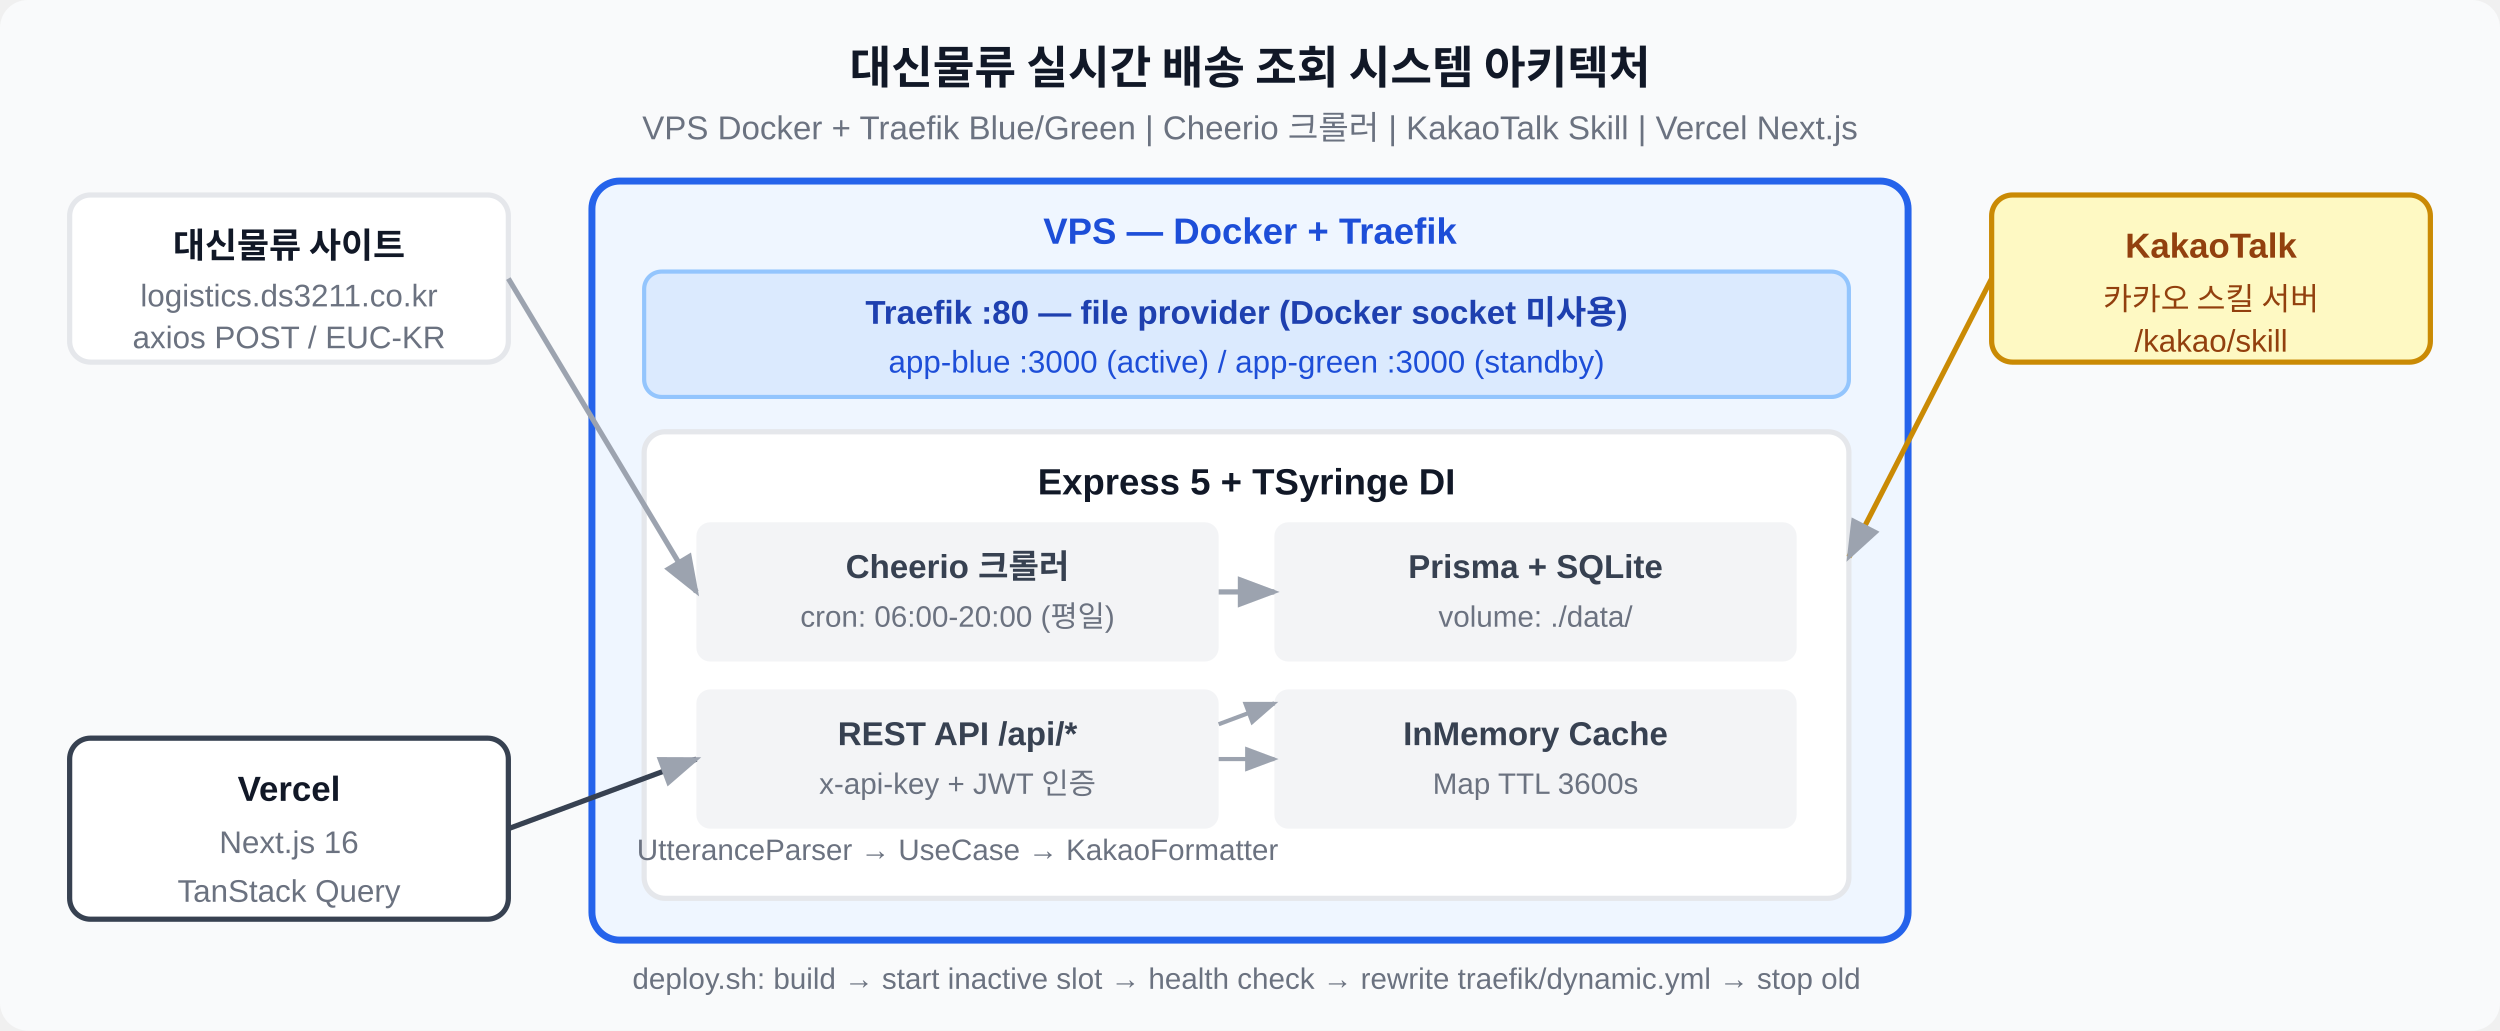
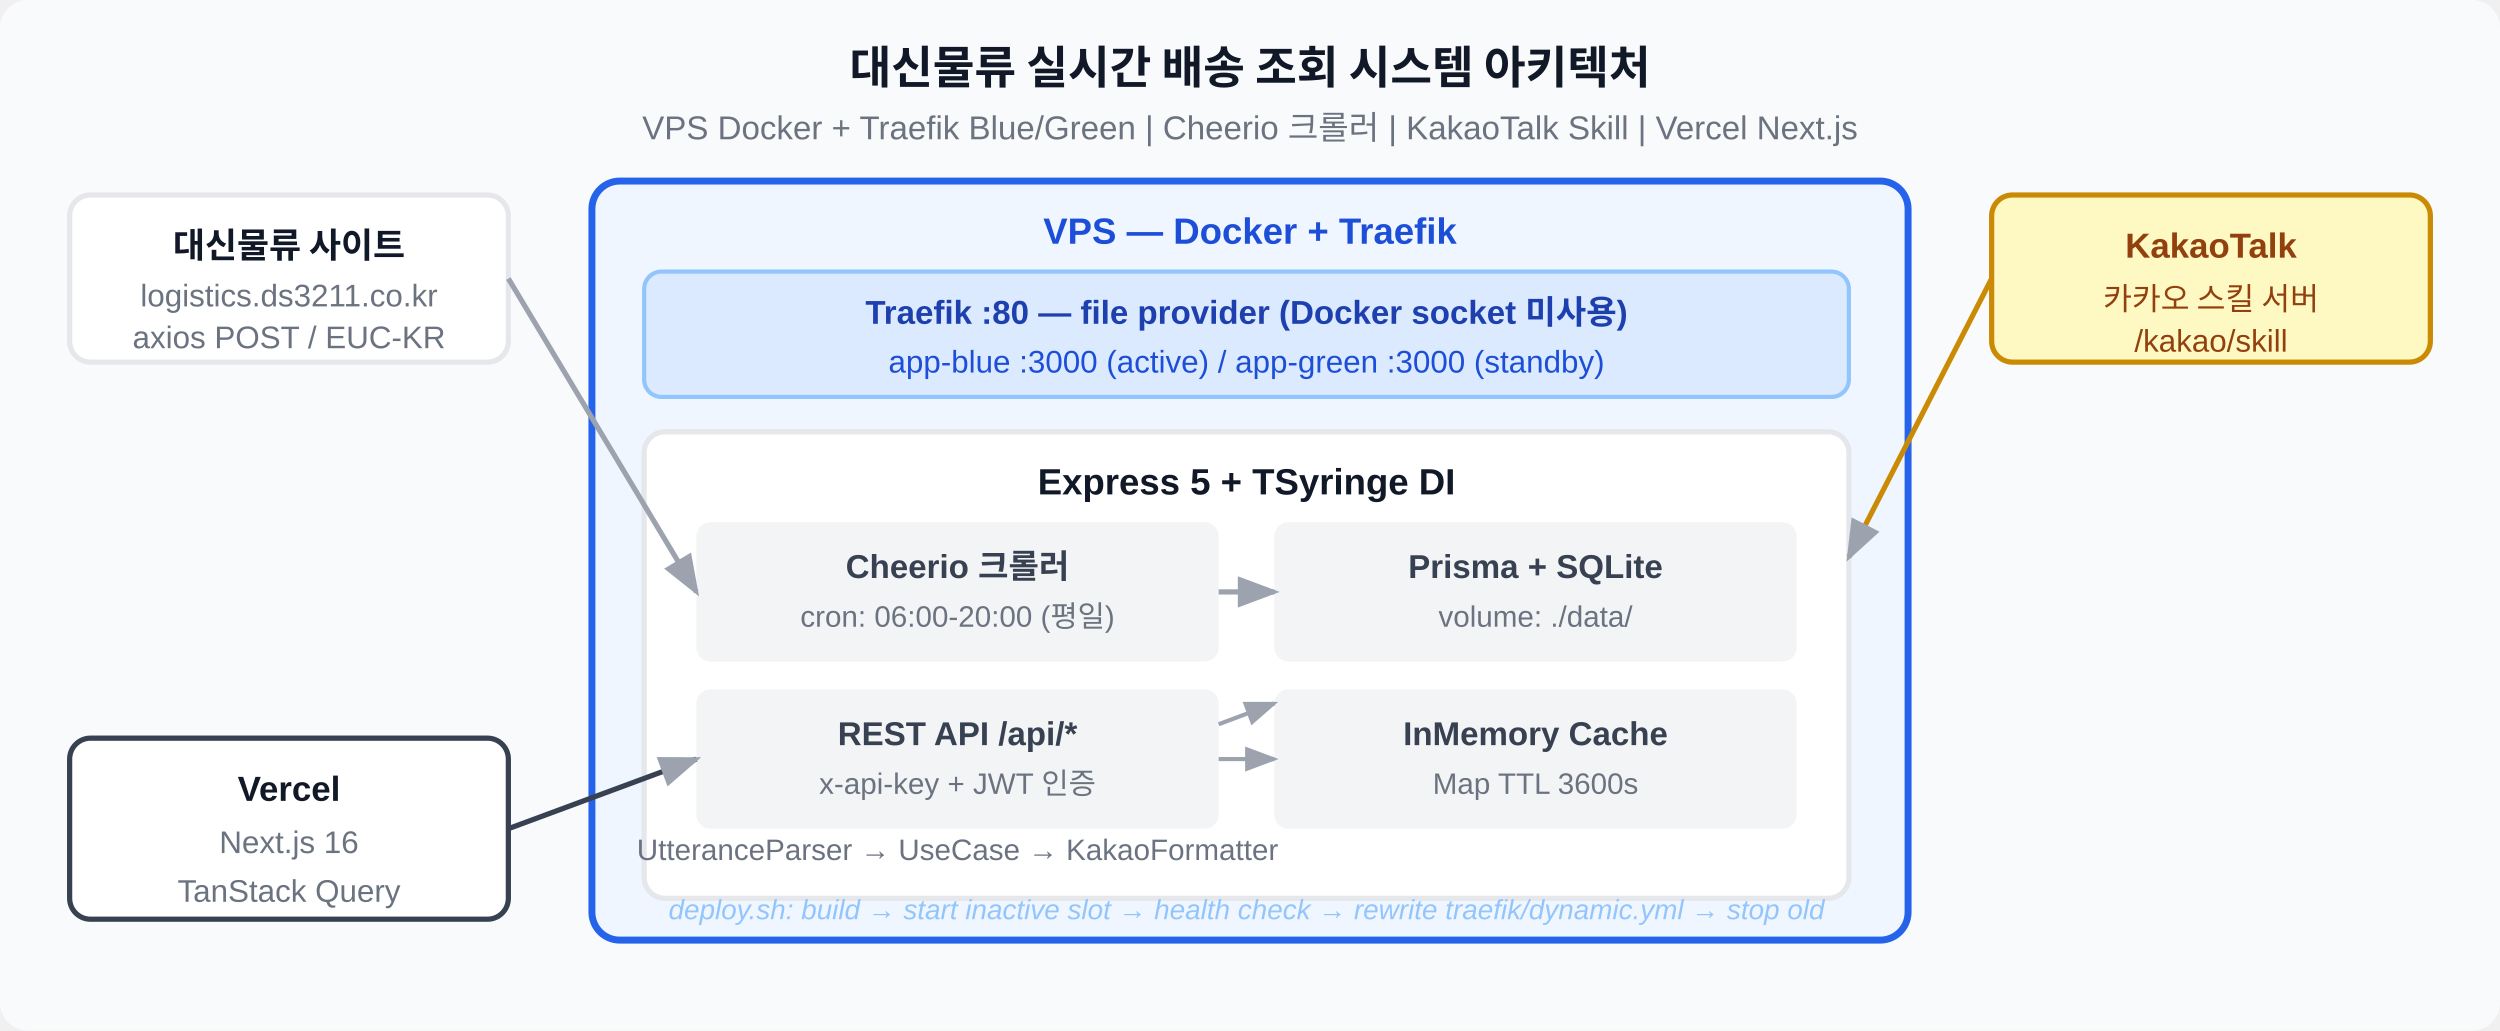
<svg xmlns="http://www.w3.org/2000/svg" viewBox="0 0 718 296" width="718" height="296" font-family="Arial, sans-serif">
  <defs>
    <marker id="arr" markerWidth="8" markerHeight="6" refX="7" refY="3" orient="auto">
      <path d="M0,0 L0,6 L8,3 z" fill="#9ca3af" />
    </marker>
    <marker id="arrd" markerWidth="8" markerHeight="6" refX="7" refY="3" orient="auto">
      <path d="M0,0 L0,6 L8,3 z" fill="#2563eb" />
    </marker>
  </defs>
  <rect width="718" height="296" fill="#f9fafb" rx="8" />
  <text x="359" y="24" text-anchor="middle" font-size="13" font-weight="bold" fill="#111827">대신물류 실시간 배송 조회 시스템 아키텍처</text>
  <text x="359" y="40" text-anchor="middle" font-size="9.5" fill="#6b7280">VPS Docker + Traefik Blue/Green  |  Cheerio 크롤러  |  KakaoTalk Skill  |  Vercel Next.js</text>
  <rect x="20" y="56" width="126" height="48" rx="6" fill="#ffffff" stroke="#e5e7eb" stroke-width="1.5" />
  <text x="83" y="74" text-anchor="middle" font-size="10" font-weight="bold" fill="#111827">대신물류 사이트</text>
  <text x="83" y="88" text-anchor="middle" font-size="9" fill="#6b7280">logistics.ds3211.co.kr</text>
  <text x="83" y="100" text-anchor="middle" font-size="9" fill="#6b7280">axios POST / EUC-KR</text>
  <rect x="20" y="212" width="126" height="52" rx="6" fill="#ffffff" stroke="#374151" stroke-width="1.5" />
  <text x="83" y="230" text-anchor="middle" font-size="10" font-weight="bold" fill="#111827">Vercel</text>
  <text x="83" y="245" text-anchor="middle" font-size="9" fill="#6b7280">Next.js 16</text>
  <text x="83" y="259" text-anchor="middle" font-size="9" fill="#6b7280">TanStack Query</text>
  <rect x="572" y="56" width="126" height="48" rx="6" fill="#fef9c3" stroke="#ca8a04" stroke-width="1.5" />
  <text x="635" y="74" text-anchor="middle" font-size="10" font-weight="bold" fill="#92400e">KakaoTalk</text>
  <text x="635" y="89" text-anchor="middle" font-size="9" fill="#92400e">카카오 스킬 서버</text>
  <text x="635" y="101" text-anchor="middle" font-size="9" fill="#92400e">/kakao/skill</text>
  <rect x="170" y="52" width="378" height="218" rx="8" fill="#eff6ff" stroke="#2563eb" stroke-width="2" />
  <text x="359" y="70" text-anchor="middle" font-size="10.5" font-weight="bold" fill="#1d4ed8">VPS — Docker + Traefik</text>
  <rect x="185" y="78" width="346" height="36" rx="5" fill="#dbeafe" stroke="#93c5fd" stroke-width="1.2" />
  <text x="358" y="93" text-anchor="middle" font-size="9.5" font-weight="bold" fill="#1e40af">Traefik :80 — file provider (Docker socket 미사용)</text>
  <text x="358" y="107" text-anchor="middle" font-size="9" fill="#1d4ed8">app-blue :3000  (active)  /  app-green :3000  (standby)</text>
  <rect x="185" y="124" width="346" height="134" rx="6" fill="#ffffff" stroke="#e5e7eb" stroke-width="1.5" />
  <text x="358" y="142" text-anchor="middle" font-size="10.5" font-weight="bold" fill="#111827">Express 5  +  TSyringe DI</text>
  <rect x="200" y="150" width="150" height="40" rx="4" fill="#f3f4f6" />
  <text x="275" y="166" text-anchor="middle" font-size="9.5" font-weight="bold" fill="#374151">Cheerio 크롤러</text>
  <text x="275" y="180" text-anchor="middle" font-size="8.5" fill="#6b7280">cron: 06:00-20:00 (평일)</text>
  <rect x="200" y="198" width="150" height="40" rx="4" fill="#f3f4f6" />
  <text x="275" y="214" text-anchor="middle" font-size="9.5" font-weight="bold" fill="#374151">REST API  /api/*</text>
  <text x="275" y="228" text-anchor="middle" font-size="8.5" fill="#6b7280">x-api-key  +  JWT 인증</text>
  <rect x="366" y="150" width="150" height="40" rx="4" fill="#f3f4f6" />
  <text x="441" y="166" text-anchor="middle" font-size="9.5" font-weight="bold" fill="#374151">Prisma + SQLite</text>
  <text x="441" y="180" text-anchor="middle" font-size="8.5" fill="#6b7280">volume: ./data/</text>
  <rect x="366" y="198" width="150" height="40" rx="4" fill="#f3f4f6" />
  <text x="441" y="214" text-anchor="middle" font-size="9.5" font-weight="bold" fill="#374151">InMemory Cache</text>
  <text x="441" y="228" text-anchor="middle" font-size="8.5" fill="#6b7280">Map  TTL 3600s</text>
  <text x="275" y="247" text-anchor="middle" font-size="8.5" fill="#6b7280">UtteranceParser → UseCase → KakaoFormatter</text>
  <line x1="146" y1="80" x2="200" y2="170" stroke="#9ca3af" stroke-width="1.5" marker-end="url(#arr)" />
  <line x1="350" y1="170" x2="366" y2="170" stroke="#9ca3af" stroke-width="1.5" marker-end="url(#arr)" />
  <line x1="146" y1="238" x2="200" y2="218" stroke="#374151" stroke-width="1.5" marker-end="url(#arr)" />
  <line x1="350" y1="208" x2="366" y2="202" stroke="#9ca3af" stroke-width="1.2" marker-end="url(#arr)" />
  <line x1="350" y1="218" x2="366" y2="218" stroke="#9ca3af" stroke-width="1.2" marker-end="url(#arr)" />
  <line x1="572" y1="80" x2="531" y2="160" stroke="#ca8a04" stroke-width="1.5" marker-end="url(#arr)" />
-   <rect x="185" y="272" width="346" height="0" fill="none" />
-   <text x="358" y="284" text-anchor="middle" font-size="8.5" fill="#6b7280">deploy.sh: build → start inactive slot → health check → rewrite traefik/dynamic.yml → stop old</text>
+   <text x="358" y="264" text-anchor="middle" font-size="8" fill="#93c5fd" font-style="italic">deploy.sh: build → start inactive slot → health check → rewrite traefik/dynamic.yml → stop old</text>
</svg>
